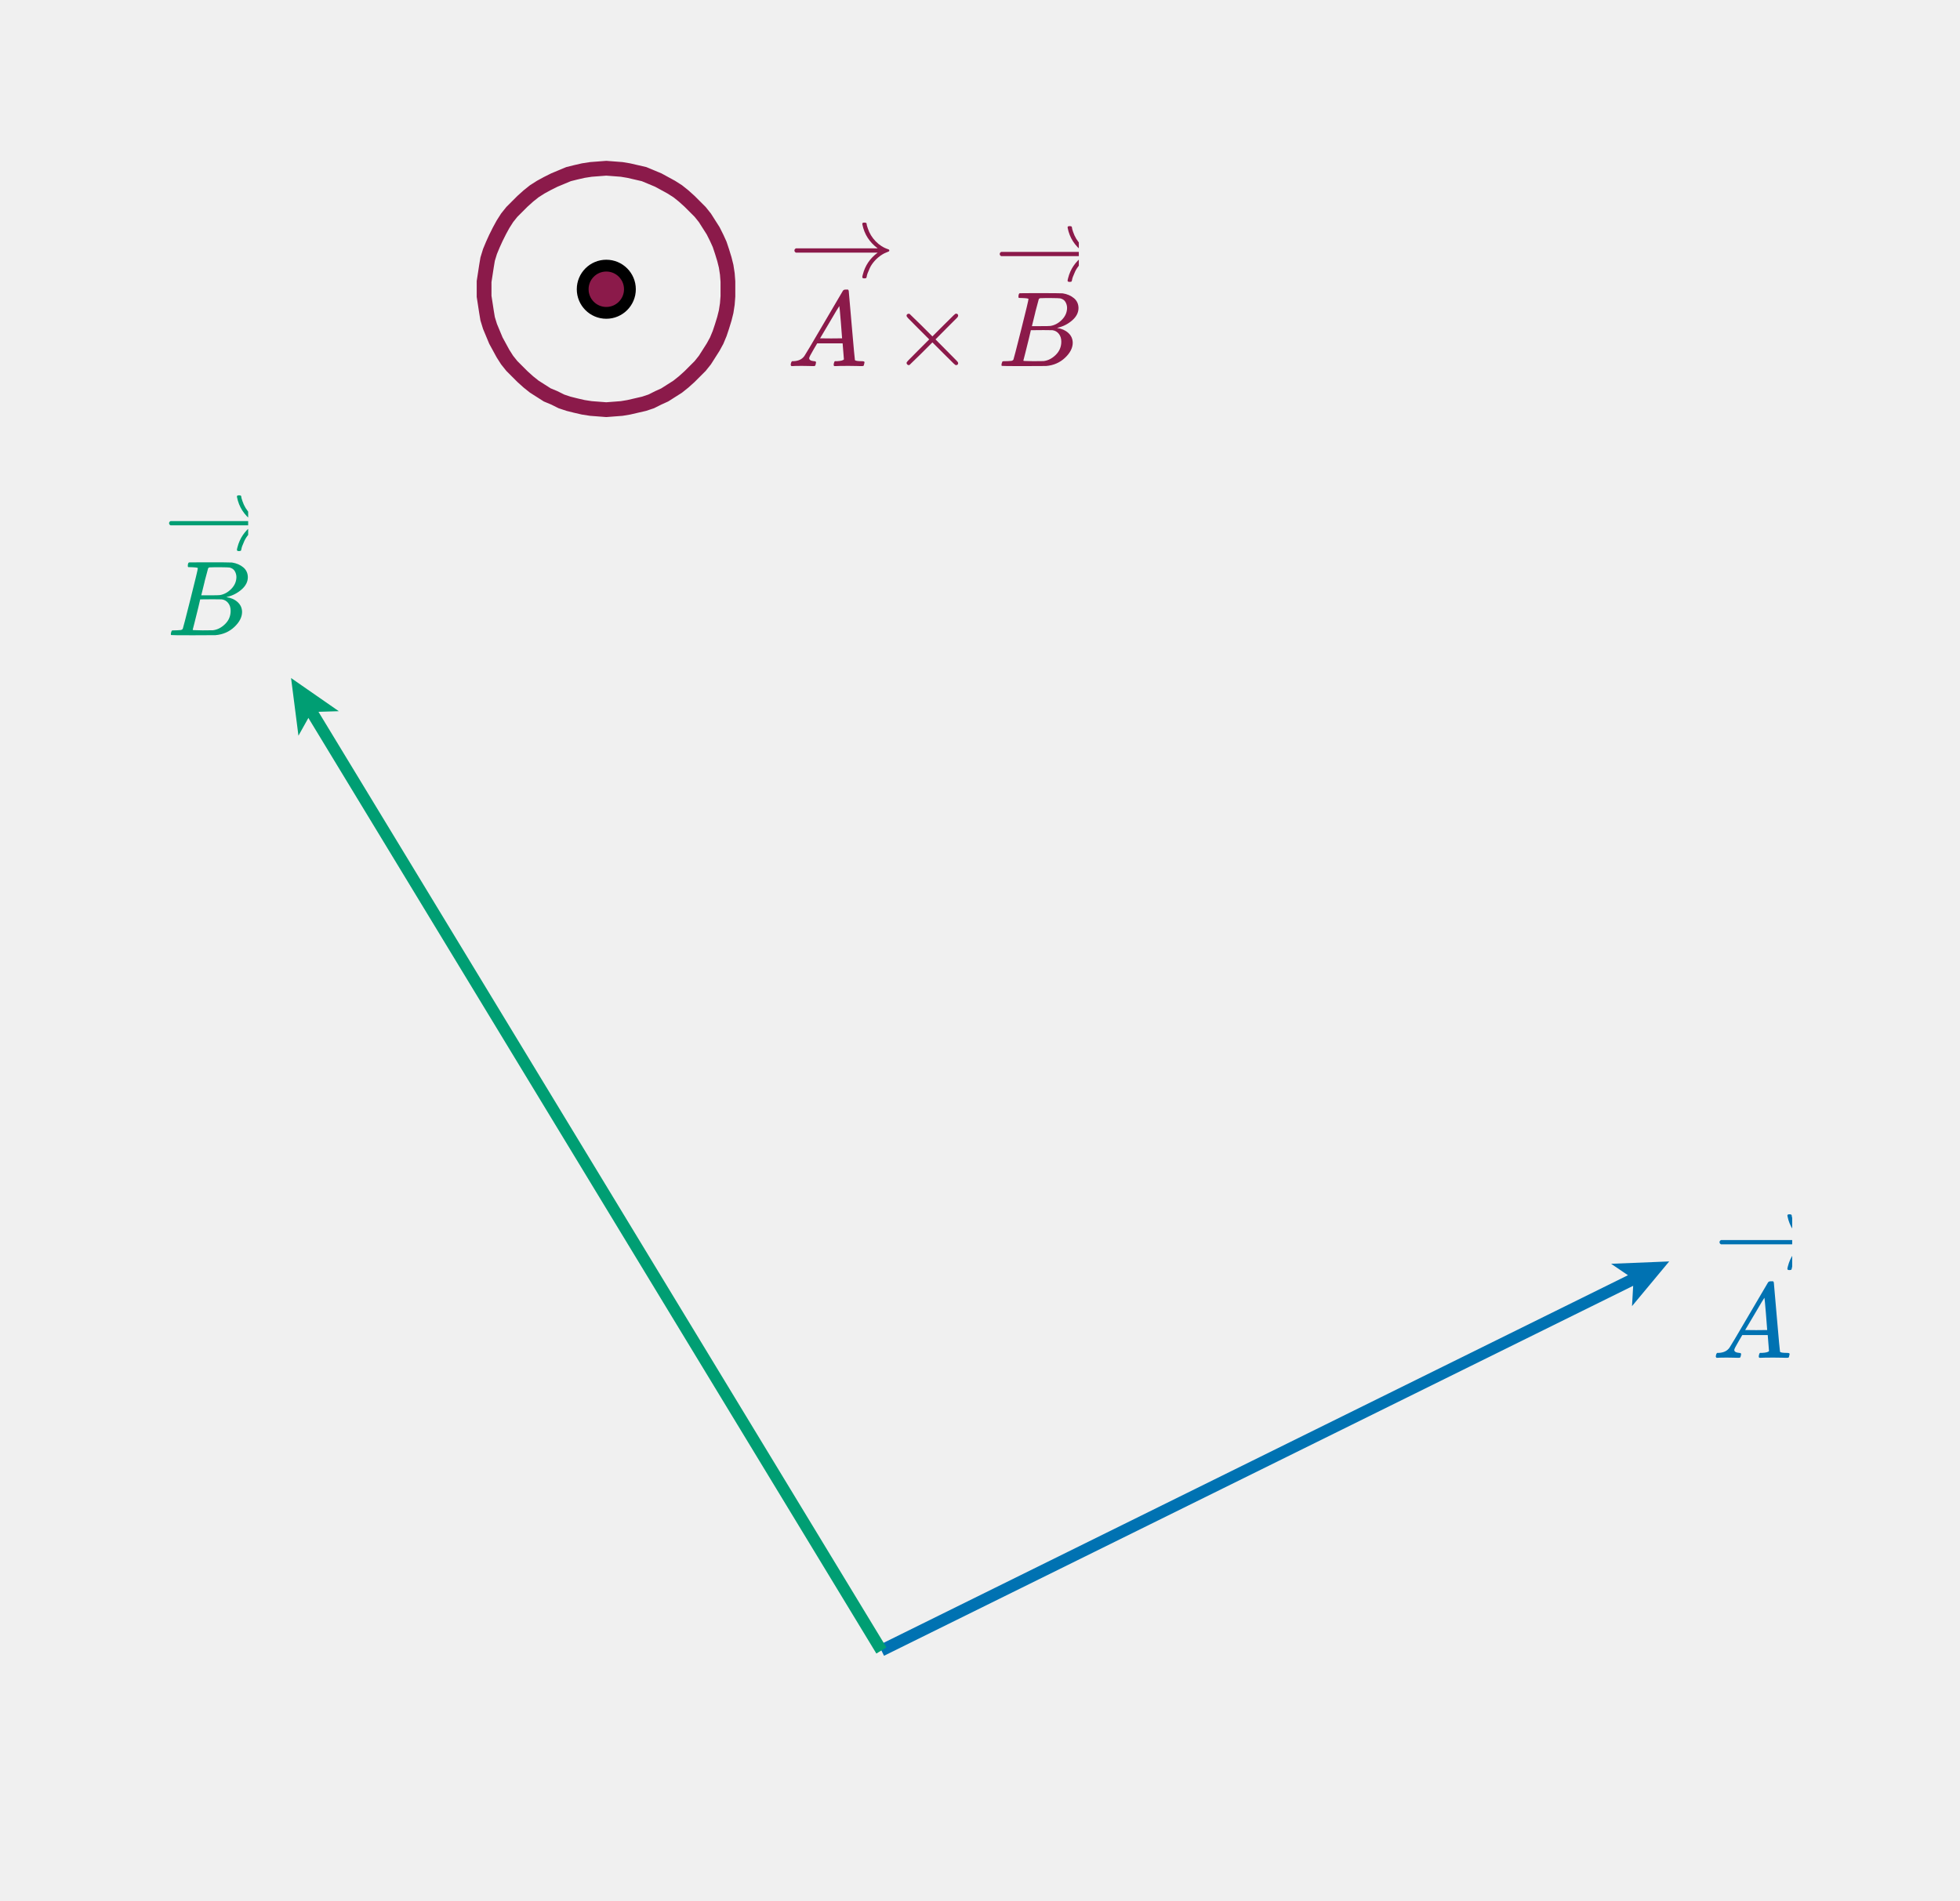
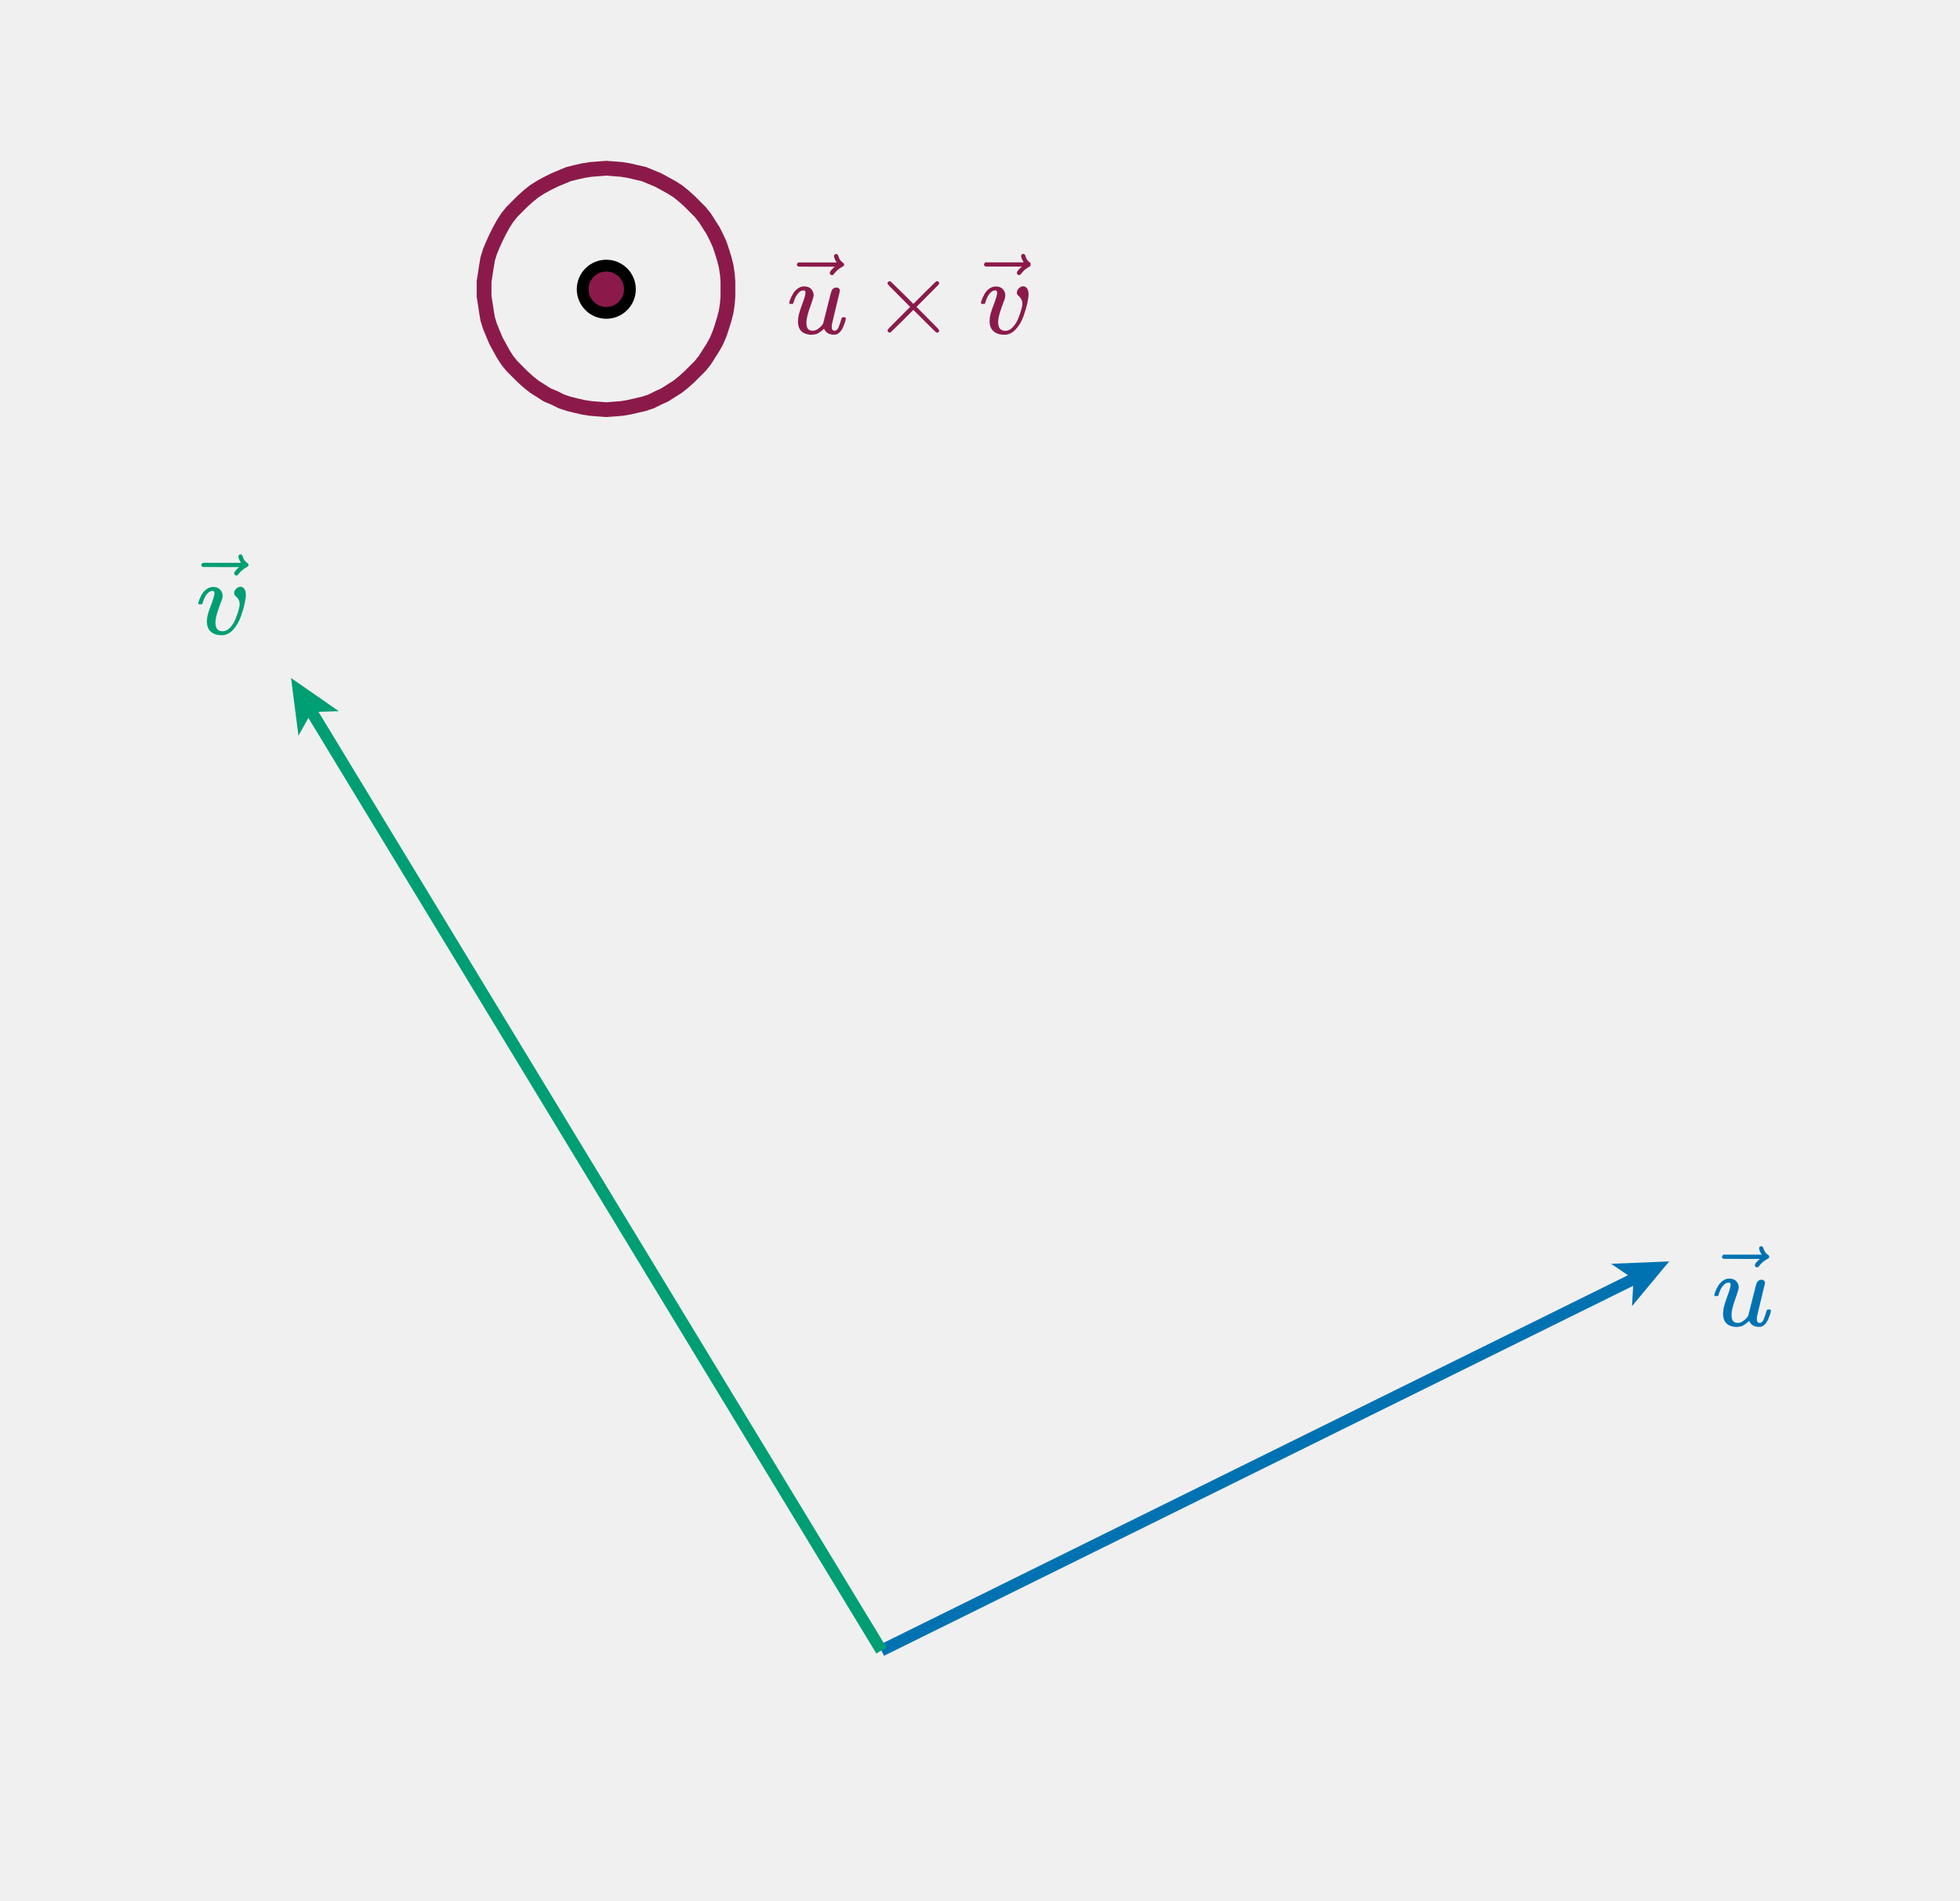
<svg xmlns="http://www.w3.org/2000/svg" xmlns:xlink="http://www.w3.org/1999/xlink" id="prefigure-m2b-1c-figure" width="332" height="322" viewBox="0 0 332 322">
  <defs>
    <clipPath id="prefigure-m2b-1c-__clipPath-0">
      <rect x="16.0" y="16.0" width="300.0" height="290.0" />
    </clipPath>
    <clipPath id="prefigure-m2b-1c-__clipPath-1">
      <rect x="16.0" y="16.0" width="300.0" height="290.0" />
    </clipPath>
    <marker id="prefigure-m2b-1c-arrow-head-end-2_None_24_60-h0072B2" markerWidth="9.0" markerHeight="8.0" markerUnits="userSpaceOnUse" orient="auto" refX="6.5" refY="4.0">
      <path d="M 9.0 4.0L 0.0 8.0L 1.7 5.0L 1.7 3.0L 0.0 0.0Z" fill="#0072B2" stroke="none" />
    </marker>
    <marker id="prefigure-m2b-1c-arrow-head-end-2_None_24_60-h0072B2-outline" markerWidth="13.0" markerHeight="12.0" markerUnits="userSpaceOnUse" orient="auto" refX="8.5" refY="6.0">
      <path d="M 11.8 7.8 L 2.8 11.8 A 2 2 0 0 1 0.0 10.0 L 0.0 2.0 A 2 2 0 0 1 2.8 0.2 L 11.8 4.2 A 2 2 0 0 1 11.8 7.8 Z" fill="white" stroke="none" />
    </marker>
    <marker id="prefigure-m2b-1c-arrow-head-end-2_None_24_60-h009E73" markerWidth="9.0" markerHeight="8.0" markerUnits="userSpaceOnUse" orient="auto" refX="6.5" refY="4.0">
      <path d="M 9.0 4.0L 0.0 8.0L 1.7 5.0L 1.7 3.0L 0.0 0.0Z" fill="#009E73" stroke="none" />
    </marker>
    <marker id="prefigure-m2b-1c-arrow-head-end-2_None_24_60-h009E73-outline" markerWidth="13.0" markerHeight="12.0" markerUnits="userSpaceOnUse" orient="auto" refX="8.5" refY="6.0">
      <path d="M 11.8 7.8 L 2.8 11.8 A 2 2 0 0 1 0.0 10.0 L 0.0 2.0 A 2 2 0 0 1 2.8 0.2 L 11.8 4.2 A 2 2 0 0 1 11.8 7.8 Z" fill="white" stroke="none" />
    </marker>
    <marker id="prefigure-m2b-1c-arrow-head-start-2_None_24_60-h0072B2" markerWidth="9.0" markerHeight="8.0" markerUnits="userSpaceOnUse" orient="auto" refX="2.5" refY="4.0">
      <g transform="rotate(180, 4.5, 4.0)">
        <path d="M 9.0 4.0L 0.0 8.0L 1.7 5.0L 1.7 3.0L 0.0 0.0Z" fill="#0072B2" stroke="none" />
      </g>
    </marker>
    <marker id="prefigure-m2b-1c-arrow-head-start-2_None_24_60-h0072B2-outline" markerWidth="13.0" markerHeight="12.0" markerUnits="userSpaceOnUse" orient="auto" refX="4.5" refY="6.0">
      <g transform="rotate(180, 6.5, 6.0)">
        <path d="M 11.8 7.8 L 2.8 11.8 A 2 2 0 0 1 0.0 10.0 L 0.0 2.0 A 2 2 0 0 1 2.8 0.2 L 11.8 4.2 A 2 2 0 0 1 11.8 7.8 Z" fill="white" stroke="none" />
      </g>
    </marker>
    <marker id="prefigure-m2b-1c-arrow-head-start-2_None_24_60-h009E73" markerWidth="9.0" markerHeight="8.0" markerUnits="userSpaceOnUse" orient="auto" refX="2.5" refY="4.0">
      <g transform="rotate(180, 4.5, 4.0)">
        <path d="M 9.0 4.0L 0.0 8.0L 1.7 5.0L 1.7 3.0L 0.0 0.0Z" fill="#009E73" stroke="none" />
      </g>
    </marker>
    <marker id="prefigure-m2b-1c-arrow-head-start-2_None_24_60-h009E73-outline" markerWidth="13.0" markerHeight="12.0" markerUnits="userSpaceOnUse" orient="auto" refX="4.5" refY="6.0">
      <g transform="rotate(180, 6.5, 6.0)">
        <path d="M 11.8 7.8 L 2.8 11.8 A 2 2 0 0 1 0.0 10.0 L 0.0 2.0 A 2 2 0 0 1 2.8 0.2 L 11.8 4.2 A 2 2 0 0 1 11.8 7.8 Z" fill="white" stroke="none" />
      </g>
    </marker>
  </defs>
  <path id="prefigure-m2b-1c-pc-A" stroke="#0072B2" stroke-width="2" fill="none" marker-end="url(#prefigure-m2b-1c-arrow-head-end-2_None_24_60-h0072B2)" d="M 149.3 279.6 L 280.5 214.8" />
  <path id="prefigure-m2b-1c-pc-B" stroke="#009E73" stroke-width="2" fill="none" marker-end="url(#prefigure-m2b-1c-arrow-head-end-2_None_24_60-h009E73)" d="M 149.3 279.6 L 50.6 117.0" />
  <path id="prefigure-m2b-1c-pc-out" d="M 123.3 49.0 L 123.3 47.7 L 123.2 46.4 L 123.0 45.1 L 122.7 43.9 L 122.3 42.6 L 121.9 41.4 L 121.4 40.3 L 120.8 39.1 L 120.1 38.0 L 119.4 36.9 L 118.6 35.9 L 117.7 35.0 L 116.8 34.1 L 115.8 33.2 L 114.8 32.4 L 113.7 31.7 L 112.6 31.1 L 111.5 30.5 L 110.3 30.0 L 109.1 29.5 L 107.8 29.2 L 106.5 28.9 L 105.3 28.7 L 104.0 28.6 L 102.7 28.5 L 101.4 28.6 L 100.1 28.7 L 98.8 28.9 L 97.5 29.2 L 96.3 29.5 L 95.1 30.0 L 93.9 30.5 L 92.7 31.1 L 91.6 31.7 L 90.5 32.4 L 89.5 33.2 L 88.5 34.1 L 87.6 35.0 L 86.7 35.9 L 85.9 36.9 L 85.2 38.0 L 84.6 39.1 L 84.0 40.3 L 83.5 41.4 L 83.0 42.6 L 82.6 43.9 L 82.4 45.1 L 82.2 46.4 L 82.0 47.7 L 82.0 49.0 L 82.0 50.2 L 82.2 51.5 L 82.4 52.8 L 82.6 54.0 L 83.0 55.3 L 83.5 56.5 L 84.0 57.7 L 84.6 58.8 L 85.2 59.9 L 85.9 61.0 L 86.7 62.0 L 87.6 62.9 L 88.5 63.8 L 89.5 64.7 L 90.5 65.5 L 91.6 66.2 L 92.7 66.9 L 93.9 67.4 L 95.1 68.0 L 96.3 68.4 L 97.5 68.7 L 98.8 69.0 L 100.1 69.2 L 101.4 69.3 L 102.7 69.4 L 104.0 69.3 L 105.3 69.2 L 106.5 69.0 L 107.8 68.7 L 109.1 68.4 L 110.3 68.0 L 111.5 67.4 L 112.6 66.9 L 113.7 66.2 L 114.8 65.5 L 115.8 64.7 L 116.8 63.8 L 117.7 62.9 L 118.6 62.0 L 119.4 61.0 L 120.1 59.9 L 120.8 58.8 L 121.4 57.7 L 121.9 56.5 L 122.3 55.3 L 122.7 54.0 L 123.0 52.8 L 123.2 51.5 L 123.3 50.2 Z" stroke="#8B1A4A" stroke-width="2.5" fill="none" />
  <circle id="prefigure-m2b-1c-pc-dot" cx="102.7" cy="49.0" r="4" stroke="black" stroke-width="2" fill="#8B1A4A" />
-   <g id="prefigure-m2b-1c-pc-Al" transform="translate(290.0,217.0) translate(0.0,-13.1)">
+   <g id="prefigure-m2b-1c-pc-Al" transform="translate(290.0,217.0) translate(0.0,-7.7)">
    <g id="prefigure-m2b-1c-__g-0">
-       <svg style="vertical-align: 0.000px; color:#0072B2" width="13.576px" height="26.120px" role="img" focusable="false" viewBox="0 -1443 750 1443" x="0.0" y="0.0">
+       <svg style="vertical-align: -0.200px; color:#0072B2" width="10.352px" height="15.496px" role="img" focusable="false" viewBox="0 -845 572 856" x="0.0" y="0.0">
        <defs>
-           <path id="prefigure-m2b-1c-MJX-2-TEX-I-1D434" d="M208 74Q208 50 254 46Q272 46 272 35Q272 34 270 22Q267 8 264 4T251 0Q249 0 239 0T205 1T141 2Q70 2 50 0H42Q35 7 35 11Q37 38 48 46H62Q132 49 164 96Q170 102 345 401T523 704Q530 716 547 716H555H572Q578 707 578 706L606 383Q634 60 636 57Q641 46 701 46Q726 46 726 36Q726 34 723 22Q720 7 718 4T704 0Q701 0 690 0T651 1T578 2Q484 2 455 0H443Q437 6 437 9T439 27Q443 40 445 43L449 46H469Q523 49 533 63L521 213H283L249 155Q208 86 208 74ZM516 260Q516 271 504 416T490 562L463 519Q447 492 400 412L310 260L413 259Q516 259 516 260Z" />
-           <path id="prefigure-m2b-1c-MJX-2-TEX-N-2192" d="M56 237T56 250T70 270H835Q719 357 692 493Q692 494 692 496T691 499Q691 511 708 511H711Q720 511 723 510T729 506T732 497T735 481T743 456Q765 389 816 336T935 261Q944 258 944 250Q944 244 939 241T915 231T877 212Q836 186 806 152T761 85T740 35T732 4Q730 -6 727 -8T711 -11Q691 -11 691 0Q691 7 696 25Q728 151 835 230H70Q56 237 56 250Z" />
+           <path id="prefigure-m2b-1c-MJX-2-TEX-I-1D462" d="M21 287Q21 295 30 318T55 370T99 420T158 442Q204 442 227 417T250 358Q250 340 216 246T182 105Q182 62 196 45T238 27T291 44T328 78L339 95Q341 99 377 247Q407 367 413 387T427 416Q444 431 463 431Q480 431 488 421T496 402L420 84Q419 79 419 68Q419 43 426 35T447 26Q469 29 482 57T512 145Q514 153 532 153Q551 153 551 144Q550 139 549 130T540 98T523 55T498 17T462 -8Q454 -10 438 -10Q372 -10 347 46Q345 45 336 36T318 21T296 6T267 -6T233 -11Q189 -11 155 7Q103 38 103 113Q103 170 138 262T173 379Q173 380 173 381Q173 390 173 393T169 400T158 404H154Q131 404 112 385T82 344T65 302T57 280Q55 278 41 278H27Q21 284 21 287Z" />
+           <path id="prefigure-m2b-1c-MJX-2-TEX-N-20D7" d="M377 694Q377 702 382 708T397 714Q404 714 409 709Q414 705 419 690Q429 653 460 633Q471 626 471 615Q471 606 468 603T454 594Q411 572 379 531Q377 529 374 525T369 519T364 517T357 516Q350 516 344 521T337 536Q337 555 384 595H213L42 596Q29 605 29 615Q29 622 42 635H401Q377 673 377 694Z" />
        </defs>
        <g stroke="currentColor" fill="currentColor" stroke-width="0" transform="scale(1,-1)">
          <g data-mml-node="math">
-             <g data-mml-node="mover" data-semantic-type="overscore" data-semantic-role="latinletter" data-semantic-id="2" data-semantic-children="0,1" data-semantic-speech="ModifyingAbove upper A With right arrow">
-               <g data-mml-node="mi" data-semantic-type="identifier" data-semantic-role="latinletter" data-semantic-font="italic" data-semantic-annotation="clearspeak:simple" data-semantic-id="0" data-semantic-parent="2" data-semantic-speech="upper A" data-semantic-prefix="Base">
-                 <use data-c="1D434" xlink:href="#prefigure-m2b-1c-MJX-2-TEX-I-1D434" />
-               </g>
-               <g data-mml-node="mo" data-semantic-type="relation" data-semantic-role="overaccent" data-semantic-annotation="accent:arrow" data-semantic-id="1" data-semantic-parent="2" data-semantic-speech="right arrow" data-semantic-prefix="Overscript" transform="translate(514,832) translate(-500 0)">
-                 <use data-c="2192" xlink:href="#prefigure-m2b-1c-MJX-2-TEX-N-2192" />
+             <g data-mml-node="TeXAtom" data-mjx-texclass="ORD">
+               <g data-mml-node="mover" data-semantic-type="overscore" data-semantic-role="latinletter" data-semantic-id="2" data-semantic-children="0,1" data-semantic-attributes="texclass:ORD" data-semantic-speech="ModifyingAbove u With right arrow">
+                 <g data-mml-node="mi" data-semantic-type="identifier" data-semantic-role="latinletter" data-semantic-font="italic" data-semantic-annotation="clearspeak:simple" data-semantic-id="0" data-semantic-parent="2" data-semantic-speech="u" data-semantic-prefix="Base">
+                   <use data-c="1D462" xlink:href="#prefigure-m2b-1c-MJX-2-TEX-I-1D462" />
+                 </g>
+                 <g data-mml-node="mo" data-semantic-type="relation" data-semantic-role="overaccent" data-semantic-annotation="accent:arrow" data-semantic-id="1" data-semantic-parent="2" data-semantic-speech="right arrow" data-semantic-prefix="Overscript" transform="translate(313.8,31) translate(-250 0)">
+                   <use data-c="20D7" xlink:href="#prefigure-m2b-1c-MJX-2-TEX-N-20D7" />
+                 </g>
              </g>
            </g>
          </g>
        </g>
      </svg>
    </g>
  </g>
-   <g id="prefigure-m2b-1c-pc-Bl" transform="translate(42.0,107.6) translate(-13.7,-25.5)">
+   <g id="prefigure-m2b-1c-pc-Bl" transform="translate(42.0,107.6) translate(-8.8,-15.5)">
    <g id="prefigure-m2b-1c-__g-1">
-       <svg style="vertical-align: 0.000px; color:#009E73" width="13.736px" height="25.520px" role="img" focusable="false" viewBox="0 -1410 759 1410" x="0.0" y="0.0">
+       <svg style="vertical-align: -0.200px; color:#009E73" width="8.776px" height="15.512px" role="img" focusable="false" viewBox="0 -846 485 857" x="0.0" y="0.0">
        <defs>
-           <path id="prefigure-m2b-1c-MJX-3-TEX-I-1D435" d="M231 637Q204 637 199 638T194 649Q194 676 205 682Q206 683 335 683Q594 683 608 681Q671 671 713 636T756 544Q756 480 698 429T565 360L555 357Q619 348 660 311T702 219Q702 146 630 78T453 1Q446 0 242 0Q42 0 39 2Q35 5 35 10Q35 17 37 24Q42 43 47 45Q51 46 62 46H68Q95 46 128 49Q142 52 147 61Q150 65 219 339T288 628Q288 635 231 637ZM649 544Q649 574 634 600T585 634Q578 636 493 637Q473 637 451 637T416 636H403Q388 635 384 626Q382 622 352 506Q352 503 351 500L320 374H401Q482 374 494 376Q554 386 601 434T649 544ZM595 229Q595 273 572 302T512 336Q506 337 429 337Q311 337 310 336Q310 334 293 263T258 122L240 52Q240 48 252 48T333 46Q422 46 429 47Q491 54 543 105T595 229Z" />
-           <path id="prefigure-m2b-1c-MJX-3-TEX-N-2192" d="M56 237T56 250T70 270H835Q719 357 692 493Q692 494 692 496T691 499Q691 511 708 511H711Q720 511 723 510T729 506T732 497T735 481T743 456Q765 389 816 336T935 261Q944 258 944 250Q944 244 939 241T915 231T877 212Q836 186 806 152T761 85T740 35T732 4Q730 -6 727 -8T711 -11Q691 -11 691 0Q691 7 696 25Q728 151 835 230H70Q56 237 56 250Z" />
+           <path id="prefigure-m2b-1c-MJX-3-TEX-I-1D463" d="M173 380Q173 405 154 405Q130 405 104 376T61 287Q60 286 59 284T58 281T56 279T53 278T49 278T41 278H27Q21 284 21 287Q21 294 29 316T53 368T97 419T160 441Q202 441 225 417T249 361Q249 344 246 335Q246 329 231 291T200 202T182 113Q182 86 187 69Q200 26 250 26Q287 26 319 60T369 139T398 222T409 277Q409 300 401 317T383 343T365 361T357 383Q357 405 376 424T417 443Q436 443 451 425T467 367Q467 340 455 284T418 159T347 40T241 -11Q177 -11 139 22Q102 54 102 117Q102 148 110 181T151 298Q173 362 173 380Z" />
+           <path id="prefigure-m2b-1c-MJX-3-TEX-N-20D7" d="M377 694Q377 702 382 708T397 714Q404 714 409 709Q414 705 419 690Q429 653 460 633Q471 626 471 615Q471 606 468 603T454 594Q411 572 379 531Q377 529 374 525T369 519T364 517T357 516Q350 516 344 521T337 536Q337 555 384 595H213L42 596Q29 605 29 615Q29 622 42 635H401Q377 673 377 694Z" />
        </defs>
        <g stroke="currentColor" fill="currentColor" stroke-width="0" transform="scale(1,-1)">
          <g data-mml-node="math">
-             <g data-mml-node="mover" data-semantic-type="overscore" data-semantic-role="latinletter" data-semantic-id="2" data-semantic-children="0,1" data-semantic-speech="ModifyingAbove upper B With right arrow">
-               <g data-mml-node="mi" data-semantic-type="identifier" data-semantic-role="latinletter" data-semantic-font="italic" data-semantic-annotation="clearspeak:simple" data-semantic-id="0" data-semantic-parent="2" data-semantic-speech="upper B" data-semantic-prefix="Base">
-                 <use data-c="1D435" xlink:href="#prefigure-m2b-1c-MJX-3-TEX-I-1D435" />
-               </g>
-               <g data-mml-node="mo" data-semantic-type="relation" data-semantic-role="overaccent" data-semantic-annotation="accent:arrow" data-semantic-id="1" data-semantic-parent="2" data-semantic-speech="right arrow" data-semantic-prefix="Overscript" transform="translate(462.8,799) translate(-500 0)">
-                 <use data-c="2192" xlink:href="#prefigure-m2b-1c-MJX-3-TEX-N-2192" />
+             <g data-mml-node="TeXAtom" data-mjx-texclass="ORD">
+               <g data-mml-node="mover" data-semantic-type="overscore" data-semantic-role="latinletter" data-semantic-id="2" data-semantic-children="0,1" data-semantic-attributes="texclass:ORD" data-semantic-speech="ModifyingAbove v With right arrow">
+                 <g data-mml-node="mi" data-semantic-type="identifier" data-semantic-role="latinletter" data-semantic-font="italic" data-semantic-annotation="clearspeak:simple" data-semantic-id="0" data-semantic-parent="2" data-semantic-speech="v" data-semantic-prefix="Base">
+                   <use data-c="1D463" xlink:href="#prefigure-m2b-1c-MJX-3-TEX-I-1D463" />
+                 </g>
+                 <g data-mml-node="mo" data-semantic-type="relation" data-semantic-role="overaccent" data-semantic-annotation="accent:arrow" data-semantic-id="1" data-semantic-parent="2" data-semantic-speech="right arrow" data-semantic-prefix="Overscript" transform="translate(270.3,32) translate(-250 0)">
+                   <use data-c="20D7" xlink:href="#prefigure-m2b-1c-MJX-3-TEX-N-20D7" />
+                 </g>
              </g>
            </g>
          </g>
        </g>
      </svg>
    </g>
  </g>
-   <g id="prefigure-m2b-1c-pc-Xl" transform="translate(133.3,49.0) translate(0.0,-13.1)">
+   <g id="prefigure-m2b-1c-pc-Xl" transform="translate(133.3,49.0) translate(0.0,-7.8)">
    <g id="prefigure-m2b-1c-__g-2">
-       <svg style="vertical-align: 0.000px; color:#8B1A4A" width="49.440px" height="26.120px" role="img" focusable="false" viewBox="0 -1443 2731.4 1443" x="0.0" y="0.0">
+       <svg style="vertical-align: -0.200px; color:#8B1A4A" width="41.256px" height="15.512px" role="img" focusable="false" viewBox="0 -846 2279.4 857" x="0.0" y="0.0">
        <defs>
-           <path id="prefigure-m2b-1c-MJX-4-TEX-I-1D434" d="M208 74Q208 50 254 46Q272 46 272 35Q272 34 270 22Q267 8 264 4T251 0Q249 0 239 0T205 1T141 2Q70 2 50 0H42Q35 7 35 11Q37 38 48 46H62Q132 49 164 96Q170 102 345 401T523 704Q530 716 547 716H555H572Q578 707 578 706L606 383Q634 60 636 57Q641 46 701 46Q726 46 726 36Q726 34 723 22Q720 7 718 4T704 0Q701 0 690 0T651 1T578 2Q484 2 455 0H443Q437 6 437 9T439 27Q443 40 445 43L449 46H469Q523 49 533 63L521 213H283L249 155Q208 86 208 74ZM516 260Q516 271 504 416T490 562L463 519Q447 492 400 412L310 260L413 259Q516 259 516 260Z" />
-           <path id="prefigure-m2b-1c-MJX-4-TEX-N-2192" d="M56 237T56 250T70 270H835Q719 357 692 493Q692 494 692 496T691 499Q691 511 708 511H711Q720 511 723 510T729 506T732 497T735 481T743 456Q765 389 816 336T935 261Q944 258 944 250Q944 244 939 241T915 231T877 212Q836 186 806 152T761 85T740 35T732 4Q730 -6 727 -8T711 -11Q691 -11 691 0Q691 7 696 25Q728 151 835 230H70Q56 237 56 250Z" />
+           <path id="prefigure-m2b-1c-MJX-4-TEX-I-1D462" d="M21 287Q21 295 30 318T55 370T99 420T158 442Q204 442 227 417T250 358Q250 340 216 246T182 105Q182 62 196 45T238 27T291 44T328 78L339 95Q341 99 377 247Q407 367 413 387T427 416Q444 431 463 431Q480 431 488 421T496 402L420 84Q419 79 419 68Q419 43 426 35T447 26Q469 29 482 57T512 145Q514 153 532 153Q551 153 551 144Q550 139 549 130T540 98T523 55T498 17T462 -8Q454 -10 438 -10Q372 -10 347 46Q345 45 336 36T318 21T296 6T267 -6T233 -11Q189 -11 155 7Q103 38 103 113Q103 170 138 262T173 379Q173 380 173 381Q173 390 173 393T169 400T158 404H154Q131 404 112 385T82 344T65 302T57 280Q55 278 41 278H27Q21 284 21 287Z" />
+           <path id="prefigure-m2b-1c-MJX-4-TEX-N-20D7" d="M377 694Q377 702 382 708T397 714Q404 714 409 709Q414 705 419 690Q429 653 460 633Q471 626 471 615Q471 606 468 603T454 594Q411 572 379 531Q377 529 374 525T369 519T364 517T357 516Q350 516 344 521T337 536Q337 555 384 595H213L42 596Q29 605 29 615Q29 622 42 635H401Q377 673 377 694Z" />
          <path id="prefigure-m2b-1c-MJX-4-TEX-N-D7" d="M630 29Q630 9 609 9Q604 9 587 25T493 118L389 222L284 117Q178 13 175 11Q171 9 168 9Q160 9 154 15T147 29Q147 36 161 51T255 146L359 250L255 354Q174 435 161 449T147 471Q147 480 153 485T168 490Q173 490 175 489Q178 487 284 383L389 278L493 382Q570 459 587 475T609 491Q630 491 630 471Q630 464 620 453T522 355L418 250L522 145Q606 61 618 48T630 29Z" />
-           <path id="prefigure-m2b-1c-MJX-4-TEX-I-1D435" d="M231 637Q204 637 199 638T194 649Q194 676 205 682Q206 683 335 683Q594 683 608 681Q671 671 713 636T756 544Q756 480 698 429T565 360L555 357Q619 348 660 311T702 219Q702 146 630 78T453 1Q446 0 242 0Q42 0 39 2Q35 5 35 10Q35 17 37 24Q42 43 47 45Q51 46 62 46H68Q95 46 128 49Q142 52 147 61Q150 65 219 339T288 628Q288 635 231 637ZM649 544Q649 574 634 600T585 634Q578 636 493 637Q473 637 451 637T416 636H403Q388 635 384 626Q382 622 352 506Q352 503 351 500L320 374H401Q482 374 494 376Q554 386 601 434T649 544ZM595 229Q595 273 572 302T512 336Q506 337 429 337Q311 337 310 336Q310 334 293 263T258 122L240 52Q240 48 252 48T333 46Q422 46 429 47Q491 54 543 105T595 229Z" />
+           <path id="prefigure-m2b-1c-MJX-4-TEX-I-1D463" d="M173 380Q173 405 154 405Q130 405 104 376T61 287Q60 286 59 284T58 281T56 279T53 278T49 278T41 278H27Q21 284 21 287Q21 294 29 316T53 368T97 419T160 441Q202 441 225 417T249 361Q249 344 246 335Q246 329 231 291T200 202T182 113Q182 86 187 69Q200 26 250 26Q287 26 319 60T369 139T398 222T409 277Q409 300 401 317T383 343T365 361T357 383Q357 405 376 424T417 443Q436 443 451 425T467 367Q467 340 455 284T418 159T347 40T241 -11Q177 -11 139 22Q102 54 102 117Q102 148 110 181T151 298Q173 362 173 380Z" />
        </defs>
        <g stroke="currentColor" fill="currentColor" stroke-width="0" transform="scale(1,-1)">
-           <g data-mml-node="math" data-semantic-type="infixop" data-semantic-role="unknown" data-semantic-id="7" data-semantic-children="2,6" data-semantic-content="3" data-semantic-speech="ModifyingAbove upper A With right arrow times ModifyingAbove upper B With right arrow">
-             <g data-mml-node="mover" data-semantic-type="overscore" data-semantic-role="latinletter" data-semantic-id="2" data-semantic-children="0,1" data-semantic-parent="7" data-semantic-speech="ModifyingAbove upper A With right arrow">
-               <g data-mml-node="mi" data-semantic-type="identifier" data-semantic-role="latinletter" data-semantic-font="italic" data-semantic-annotation="clearspeak:simple" data-semantic-id="0" data-semantic-parent="2" data-semantic-speech="upper A" data-semantic-prefix="Base">
-                 <use data-c="1D434" xlink:href="#prefigure-m2b-1c-MJX-4-TEX-I-1D434" />
-               </g>
-               <g data-mml-node="mo" data-semantic-type="relation" data-semantic-role="overaccent" data-semantic-annotation="accent:arrow" data-semantic-id="1" data-semantic-parent="2" data-semantic-speech="right arrow" data-semantic-prefix="Overscript" transform="translate(514,832) translate(-500 0)">
-                 <use data-c="2192" xlink:href="#prefigure-m2b-1c-MJX-4-TEX-N-2192" />
+           <g data-mml-node="math" data-semantic-type="infixop" data-semantic-role="unknown" data-semantic-id="7" data-semantic-children="2,6" data-semantic-content="3" data-semantic-speech="ModifyingAbove u With right arrow times ModifyingAbove v With right arrow">
+             <g data-mml-node="TeXAtom" data-mjx-texclass="ORD">
+               <g data-mml-node="mover" data-semantic-type="overscore" data-semantic-role="latinletter" data-semantic-id="2" data-semantic-children="0,1" data-semantic-parent="7" data-semantic-attributes="texclass:ORD" data-semantic-speech="ModifyingAbove u With right arrow">
+                 <g data-mml-node="mi" data-semantic-type="identifier" data-semantic-role="latinletter" data-semantic-font="italic" data-semantic-annotation="clearspeak:simple" data-semantic-id="0" data-semantic-parent="2" data-semantic-speech="u" data-semantic-prefix="Base">
+                   <use data-c="1D462" xlink:href="#prefigure-m2b-1c-MJX-4-TEX-I-1D462" />
+                 </g>
+                 <g data-mml-node="mo" data-semantic-type="relation" data-semantic-role="overaccent" data-semantic-annotation="accent:arrow" data-semantic-id="1" data-semantic-parent="2" data-semantic-speech="right arrow" data-semantic-prefix="Overscript" transform="translate(313.8,31) translate(-250 0)">
+                   <use data-c="20D7" xlink:href="#prefigure-m2b-1c-MJX-4-TEX-N-20D7" />
+                 </g>
              </g>
            </g>
-             <g data-mml-node="mo" data-semantic-type="operator" data-semantic-role="unknown" data-semantic-id="3" data-semantic-parent="7" data-semantic-operator="infixop,×" data-semantic-speech="times" transform="translate(972.2,0)">
+             <g data-mml-node="mo" data-semantic-type="operator" data-semantic-role="unknown" data-semantic-id="3" data-semantic-parent="7" data-semantic-operator="infixop,×" data-semantic-speech="times" transform="translate(794.2,0)">
              <use data-c="D7" xlink:href="#prefigure-m2b-1c-MJX-4-TEX-N-D7" />
            </g>
-             <g data-mml-node="mover" data-semantic-type="overscore" data-semantic-role="latinletter" data-semantic-id="6" data-semantic-children="4,5" data-semantic-parent="7" data-semantic-speech="ModifyingAbove upper B With right arrow" transform="translate(1972.4,0)">
-               <g data-mml-node="mi" data-semantic-type="identifier" data-semantic-role="latinletter" data-semantic-font="italic" data-semantic-annotation="clearspeak:simple" data-semantic-id="4" data-semantic-parent="6" data-semantic-speech="upper B" data-semantic-prefix="Base">
-                 <use data-c="1D435" xlink:href="#prefigure-m2b-1c-MJX-4-TEX-I-1D435" />
-               </g>
-               <g data-mml-node="mo" data-semantic-type="relation" data-semantic-role="overaccent" data-semantic-annotation="accent:arrow" data-semantic-id="5" data-semantic-parent="6" data-semantic-speech="right arrow" data-semantic-prefix="Overscript" transform="translate(462.8,799) translate(-500 0)">
-                 <use data-c="2192" xlink:href="#prefigure-m2b-1c-MJX-4-TEX-N-2192" />
+             <g data-mml-node="TeXAtom" data-mjx-texclass="ORD" transform="translate(1794.4,0)">
+               <g data-mml-node="mover" data-semantic-type="overscore" data-semantic-role="latinletter" data-semantic-id="6" data-semantic-children="4,5" data-semantic-parent="7" data-semantic-attributes="texclass:ORD" data-semantic-speech="ModifyingAbove v With right arrow">
+                 <g data-mml-node="mi" data-semantic-type="identifier" data-semantic-role="latinletter" data-semantic-font="italic" data-semantic-annotation="clearspeak:simple" data-semantic-id="4" data-semantic-parent="6" data-semantic-speech="v" data-semantic-prefix="Base">
+                   <use data-c="1D463" xlink:href="#prefigure-m2b-1c-MJX-4-TEX-I-1D463" />
+                 </g>
+                 <g data-mml-node="mo" data-semantic-type="relation" data-semantic-role="overaccent" data-semantic-annotation="accent:arrow" data-semantic-id="5" data-semantic-parent="6" data-semantic-speech="right arrow" data-semantic-prefix="Overscript" transform="translate(270.3,32) translate(-250 0)">
+                   <use data-c="20D7" xlink:href="#prefigure-m2b-1c-MJX-4-TEX-N-20D7" />
+                 </g>
              </g>
            </g>
          </g>
        </g>
      </svg>
    </g>
  </g>
</svg>
